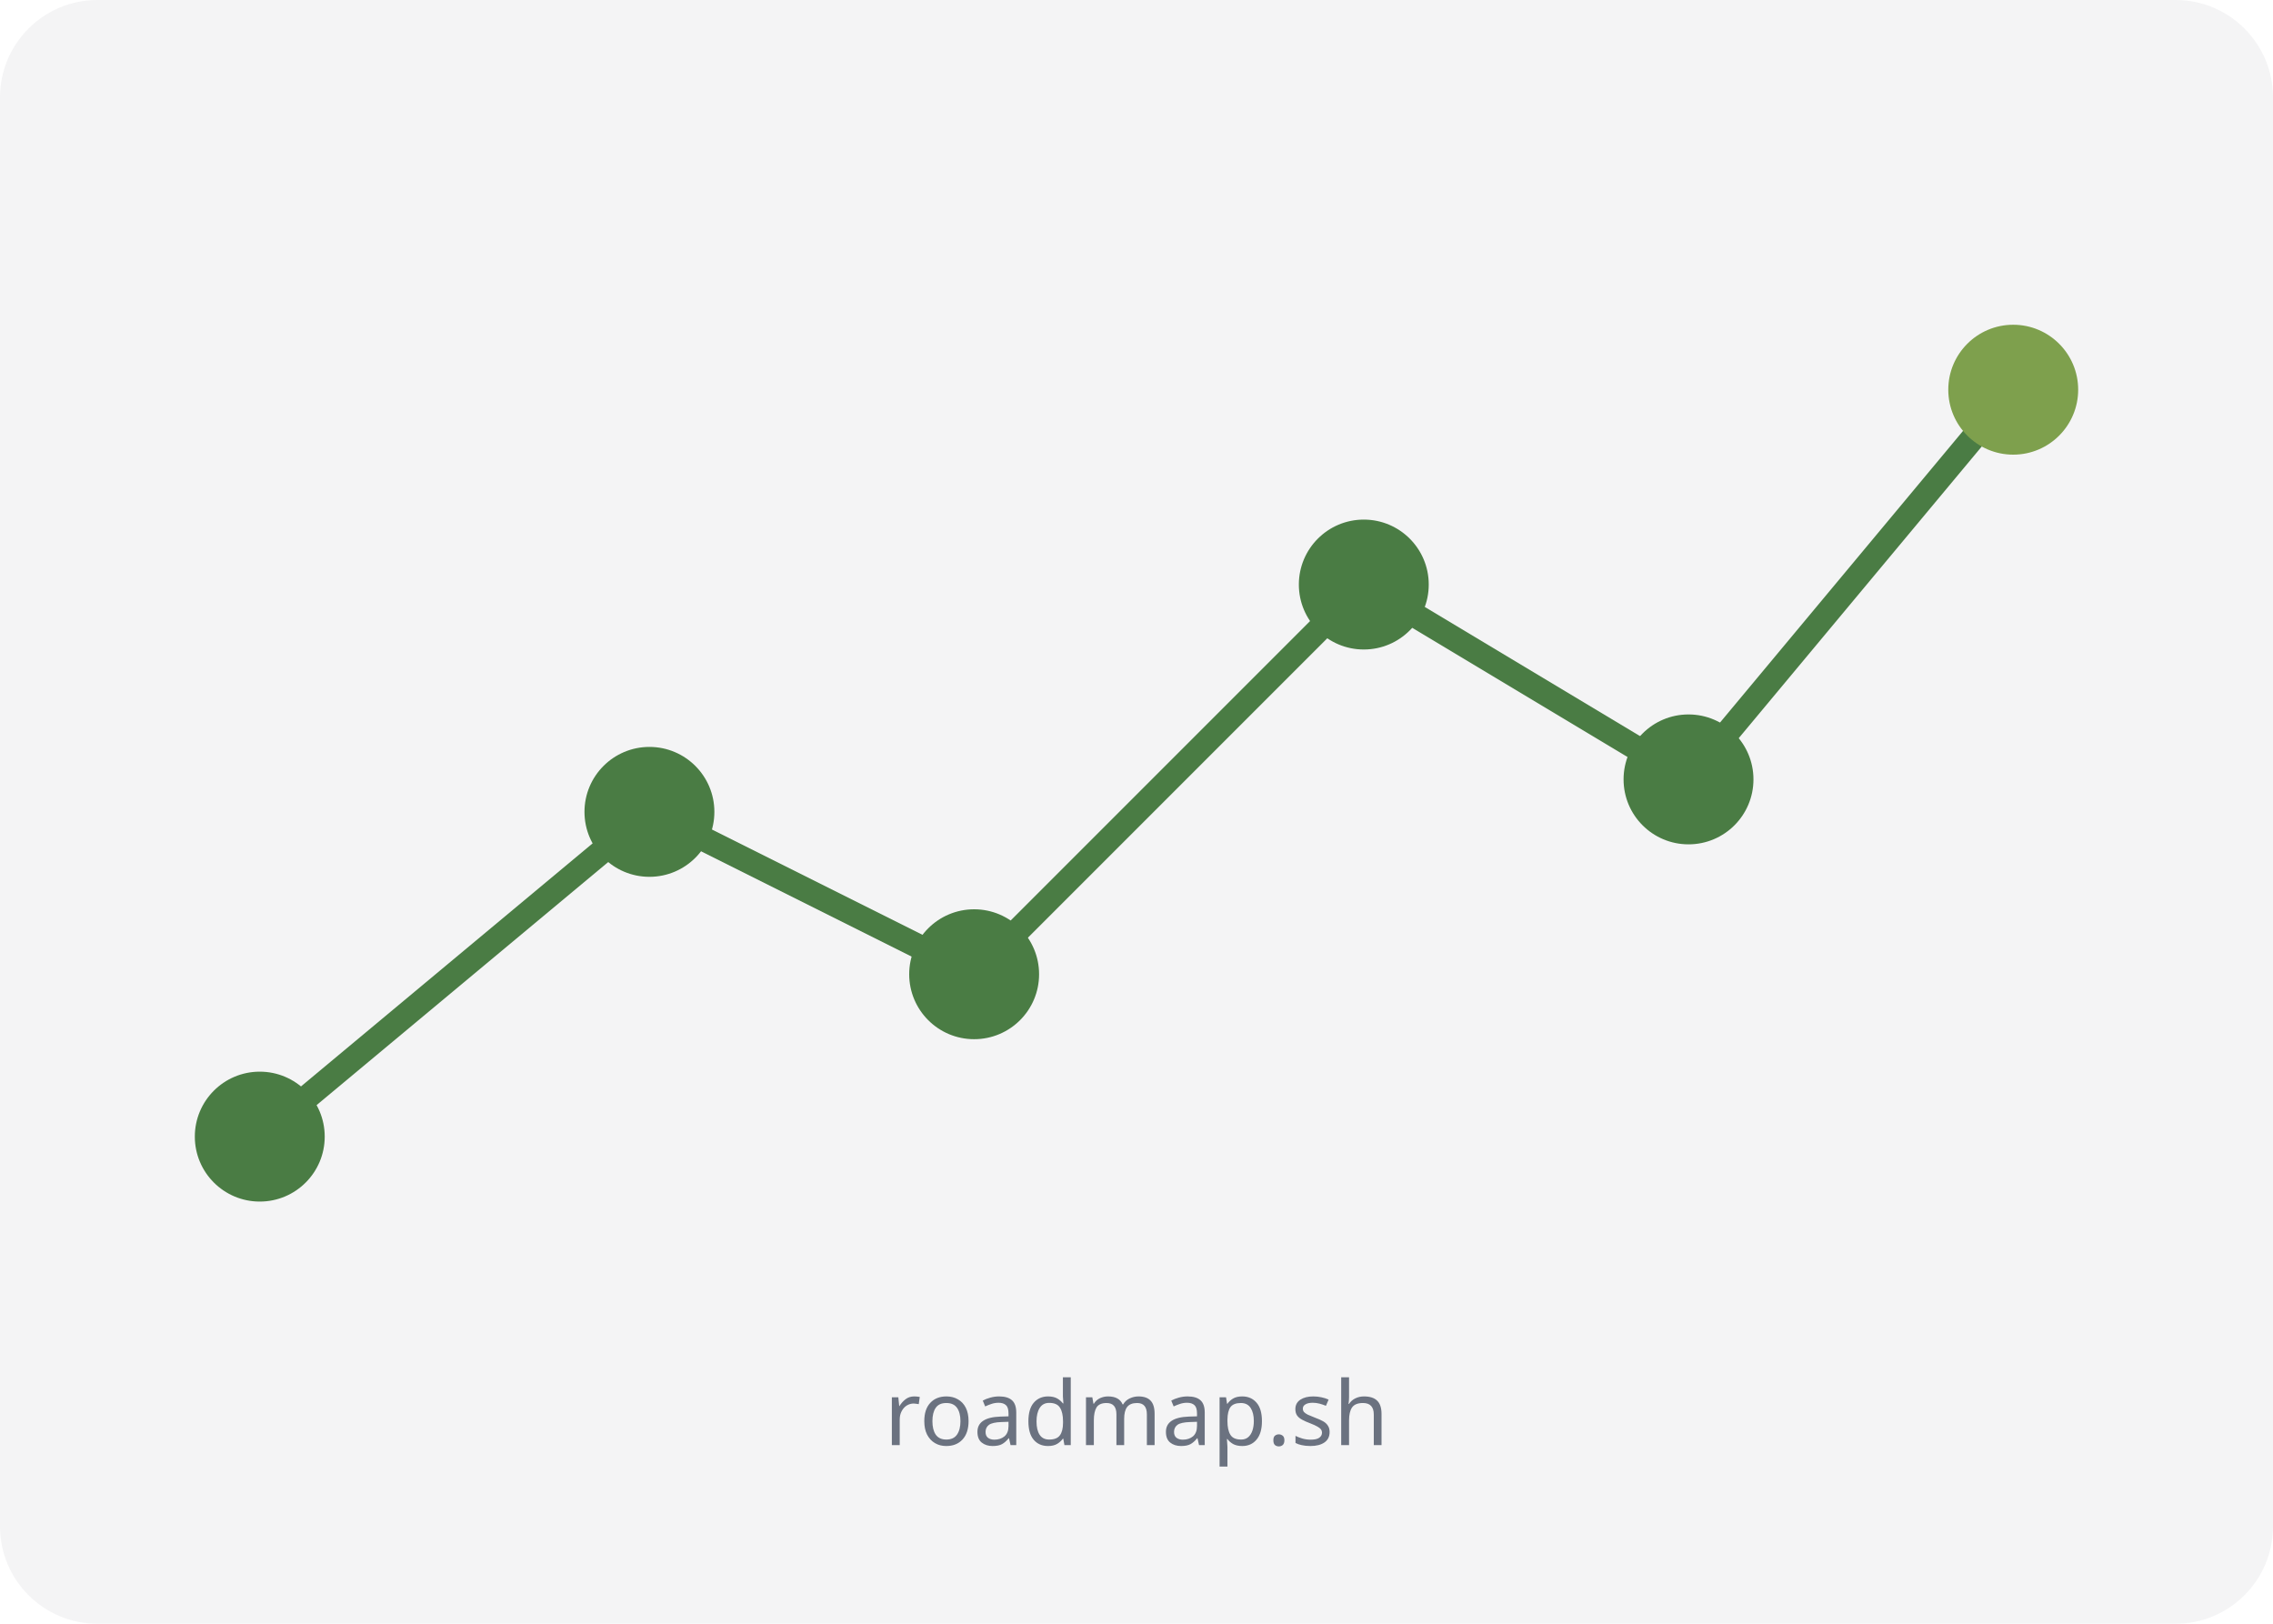
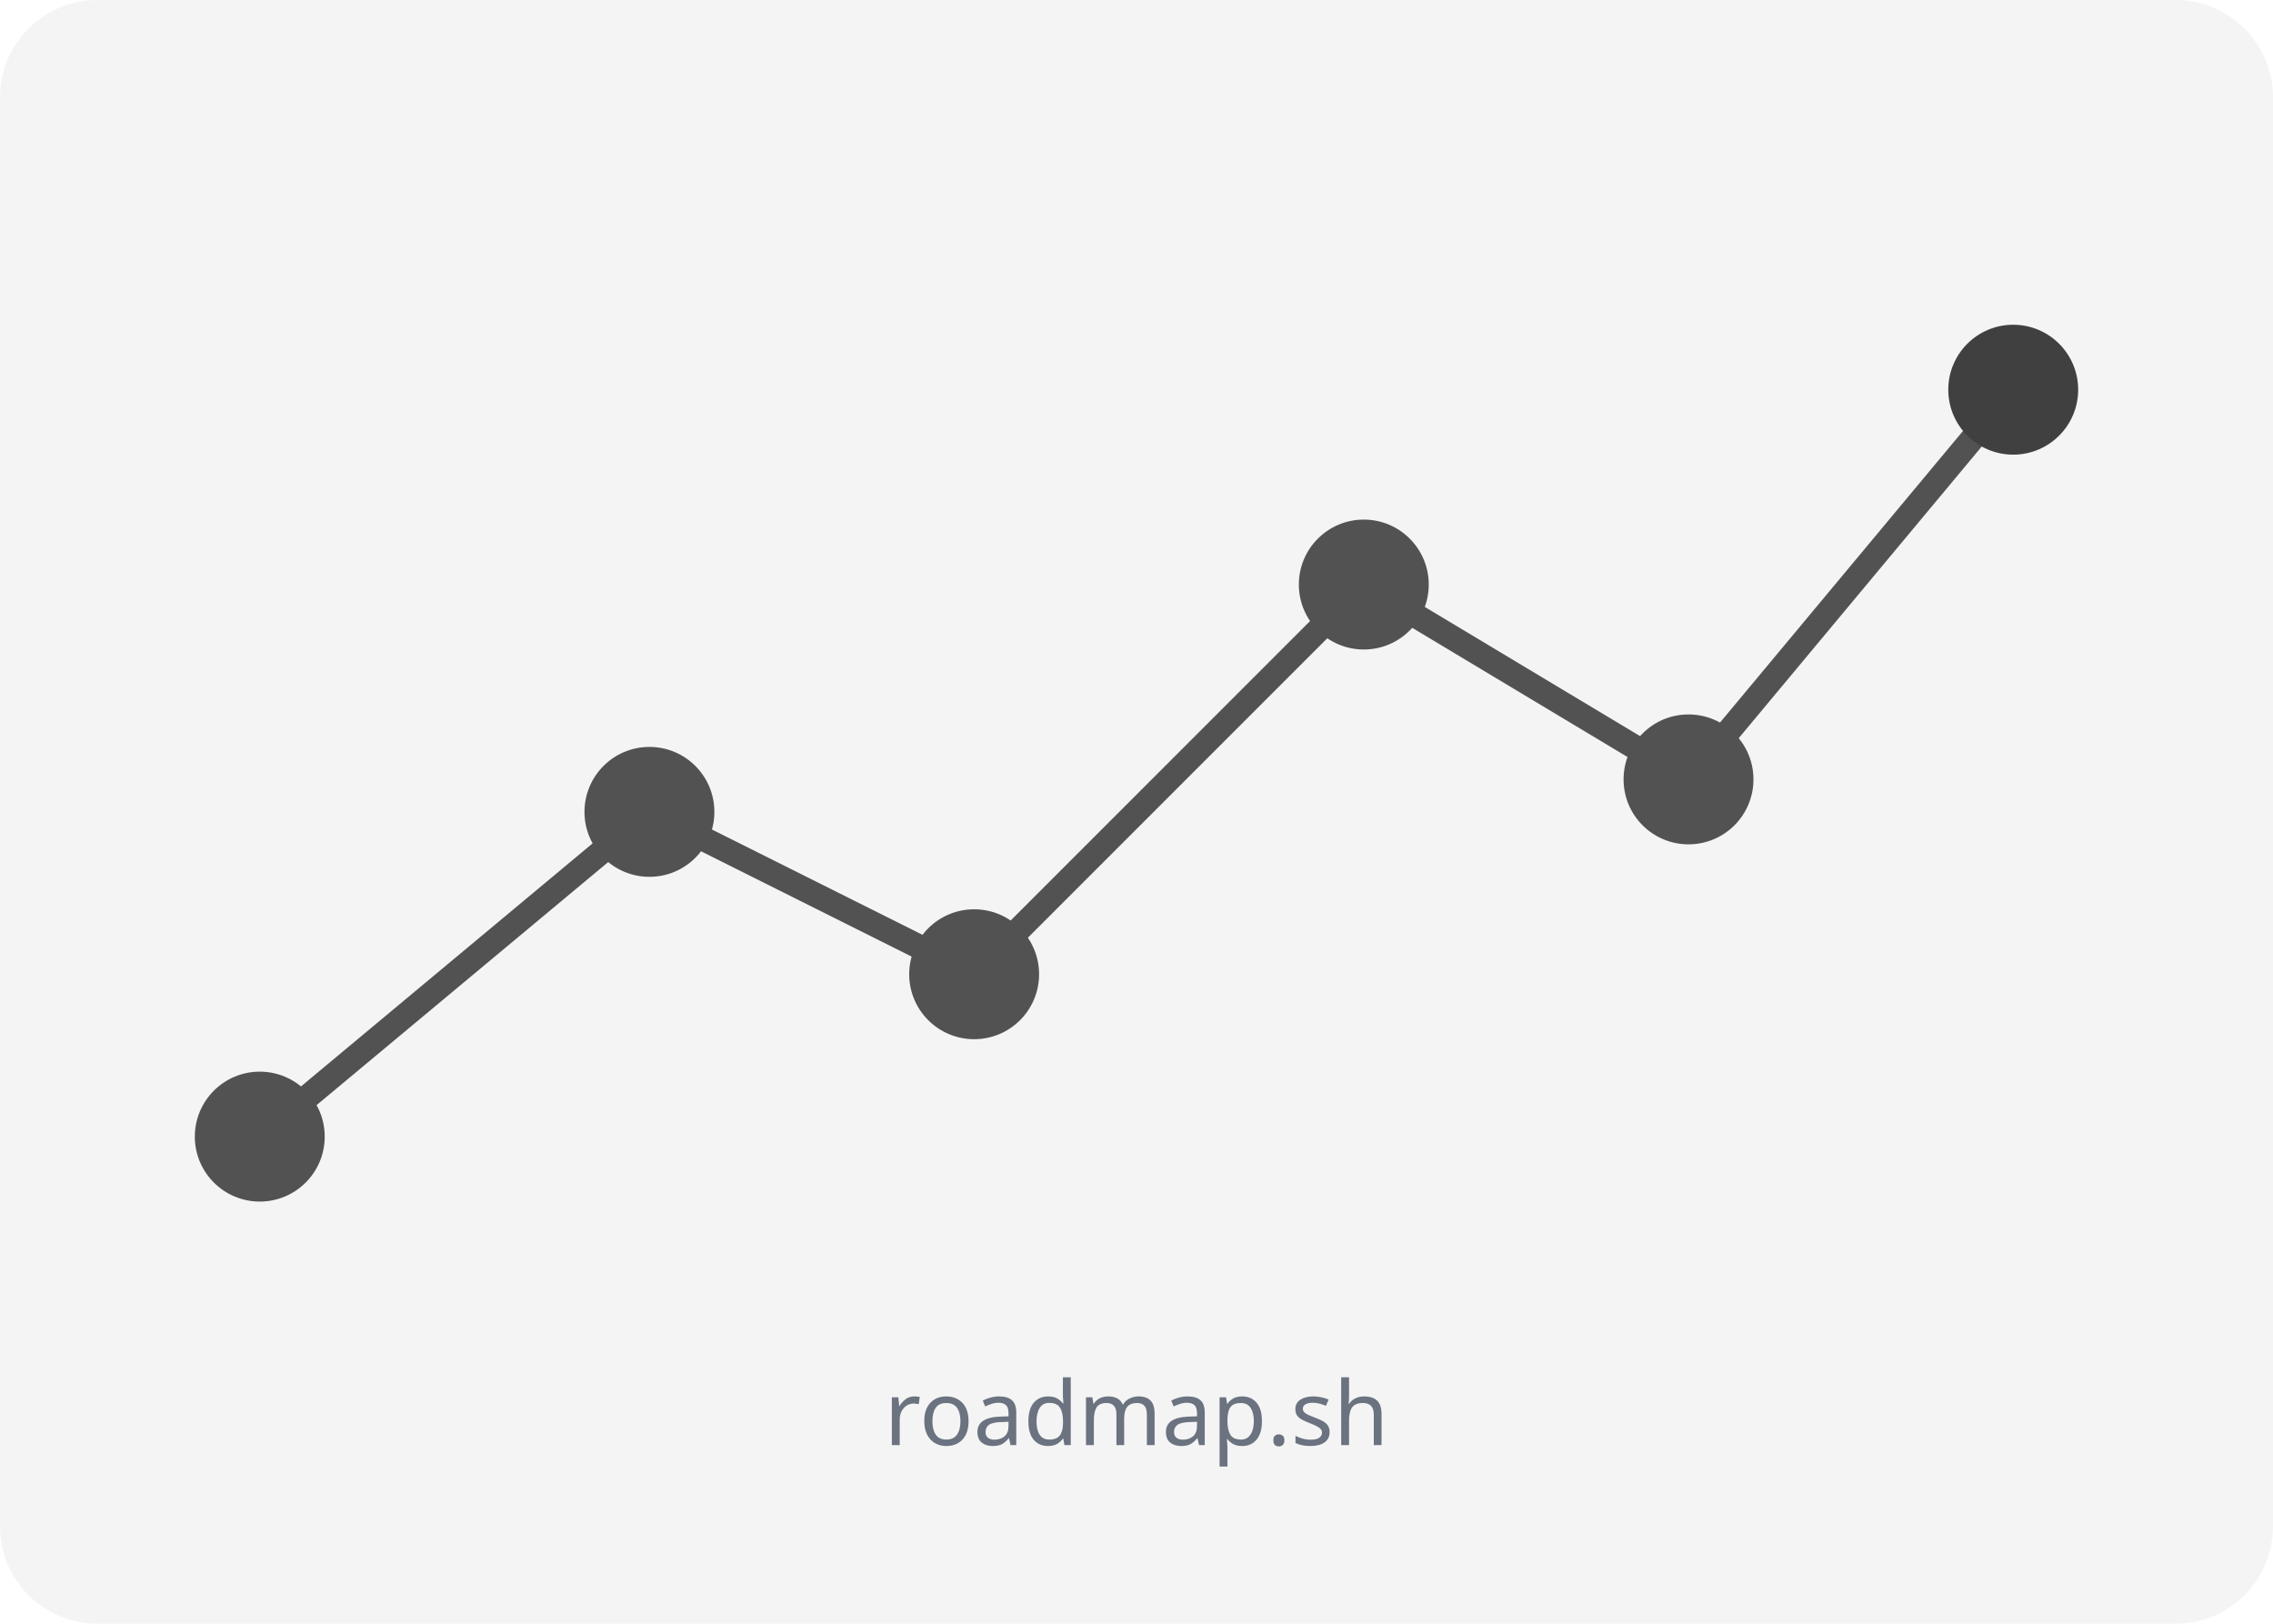
<svg xmlns="http://www.w3.org/2000/svg" width="280" height="200" viewBox="0 0 280 200" fill="none">
  <rect width="280" height="200" rx="12" fill="#f4f4f5" />
-   <path d="M32 140 L80 100 L120 120 L168 72 L208 96 L248 48" stroke="#4a7c44" stroke-width="3" stroke-linecap="round" stroke-linejoin="round" fill="none" />
-   <circle cx="32" cy="140" r="8" fill="#4a7c44" />
-   <circle cx="80" cy="100" r="8" fill="#4a7c44" />
-   <circle cx="120" cy="120" r="8" fill="#4a7c44" />
-   <circle cx="168" cy="72" r="8" fill="#4a7c44" />
-   <circle cx="208" cy="96" r="8" fill="#4a7c44" />
-   <circle cx="248" cy="48" r="8" fill="#7ea04d" />
+   <path d="M32 140 L80 100 L120 120 L168 72 L208 96 L248 48" stroke="#525252" stroke-width="3" stroke-linecap="round" stroke-linejoin="round" fill="none" />
+   <circle cx="32" cy="140" r="8" fill="#525252" />
+   <circle cx="80" cy="100" r="8" fill="#525252" />
+   <circle cx="120" cy="120" r="8" fill="#525252" />
+   <circle cx="168" cy="72" r="8" fill="#525252" />
+   <circle cx="208" cy="96" r="8" fill="#525252" />
+   <circle cx="248" cy="48" r="8" fill="#404040" />
  <text x="140" y="178" text-anchor="middle" font-family="system-ui,sans-serif" font-size="11" fill="#6b7280">roadmap.sh</text>
</svg>
